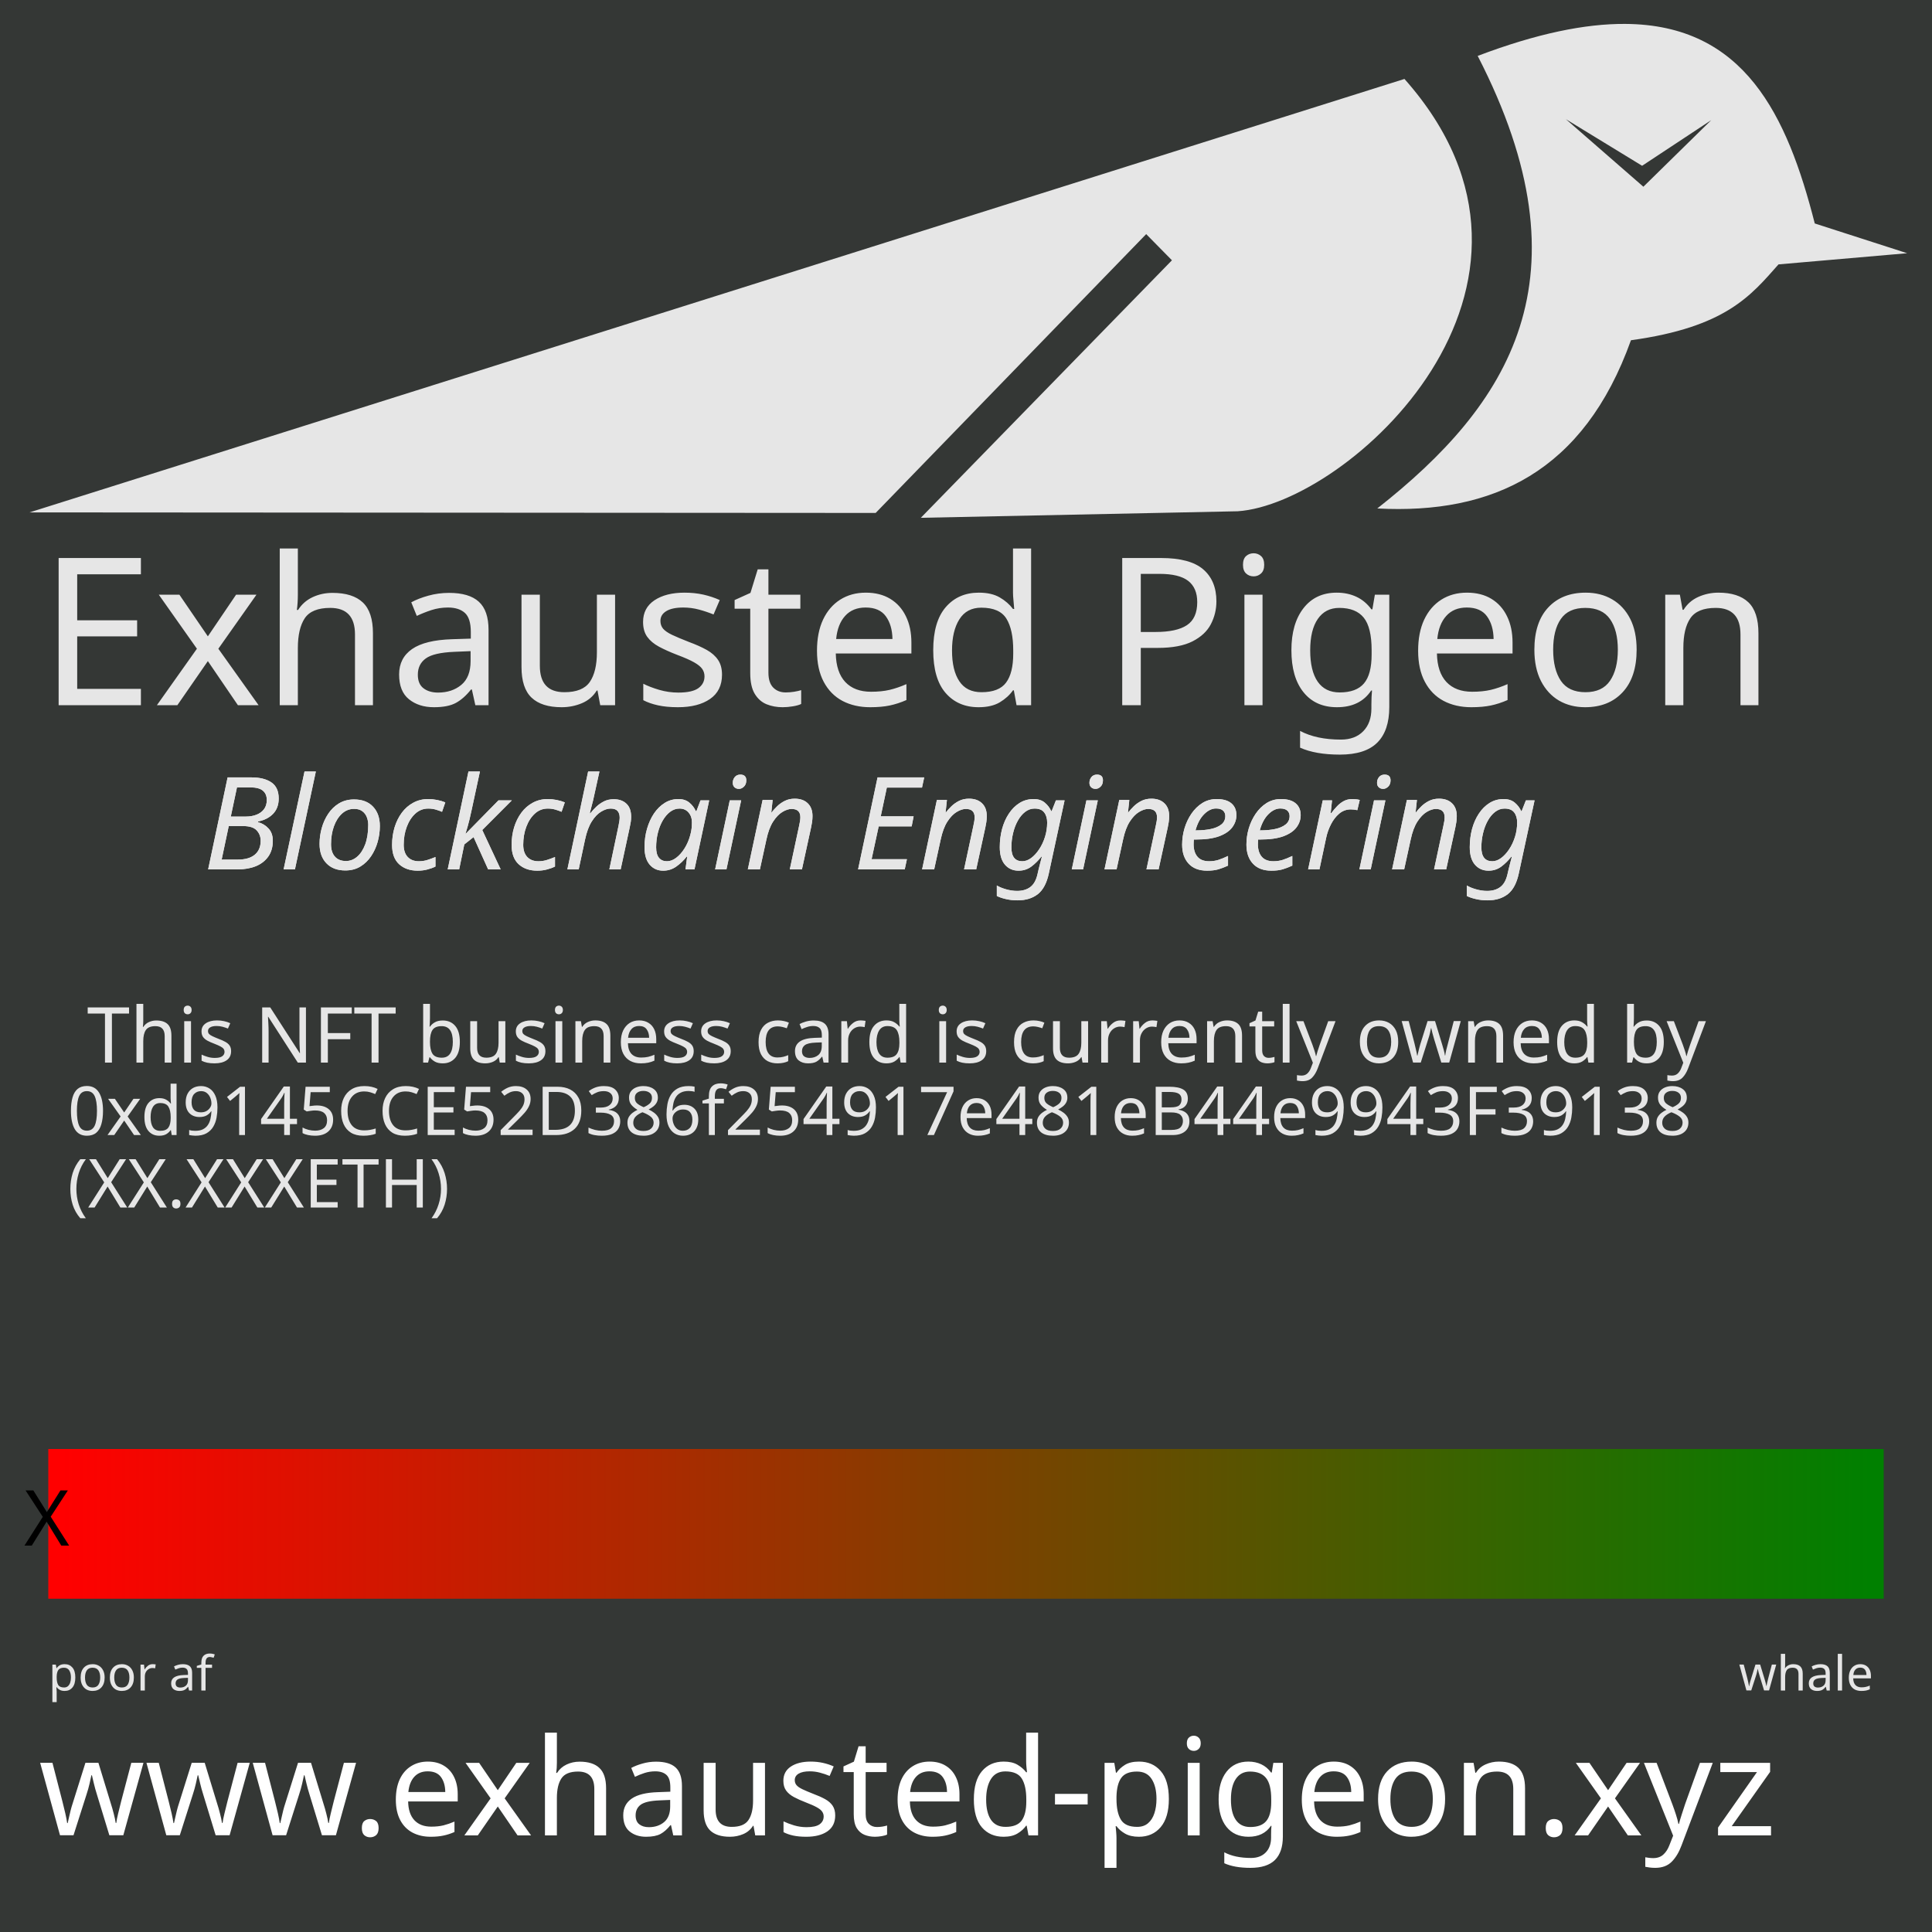
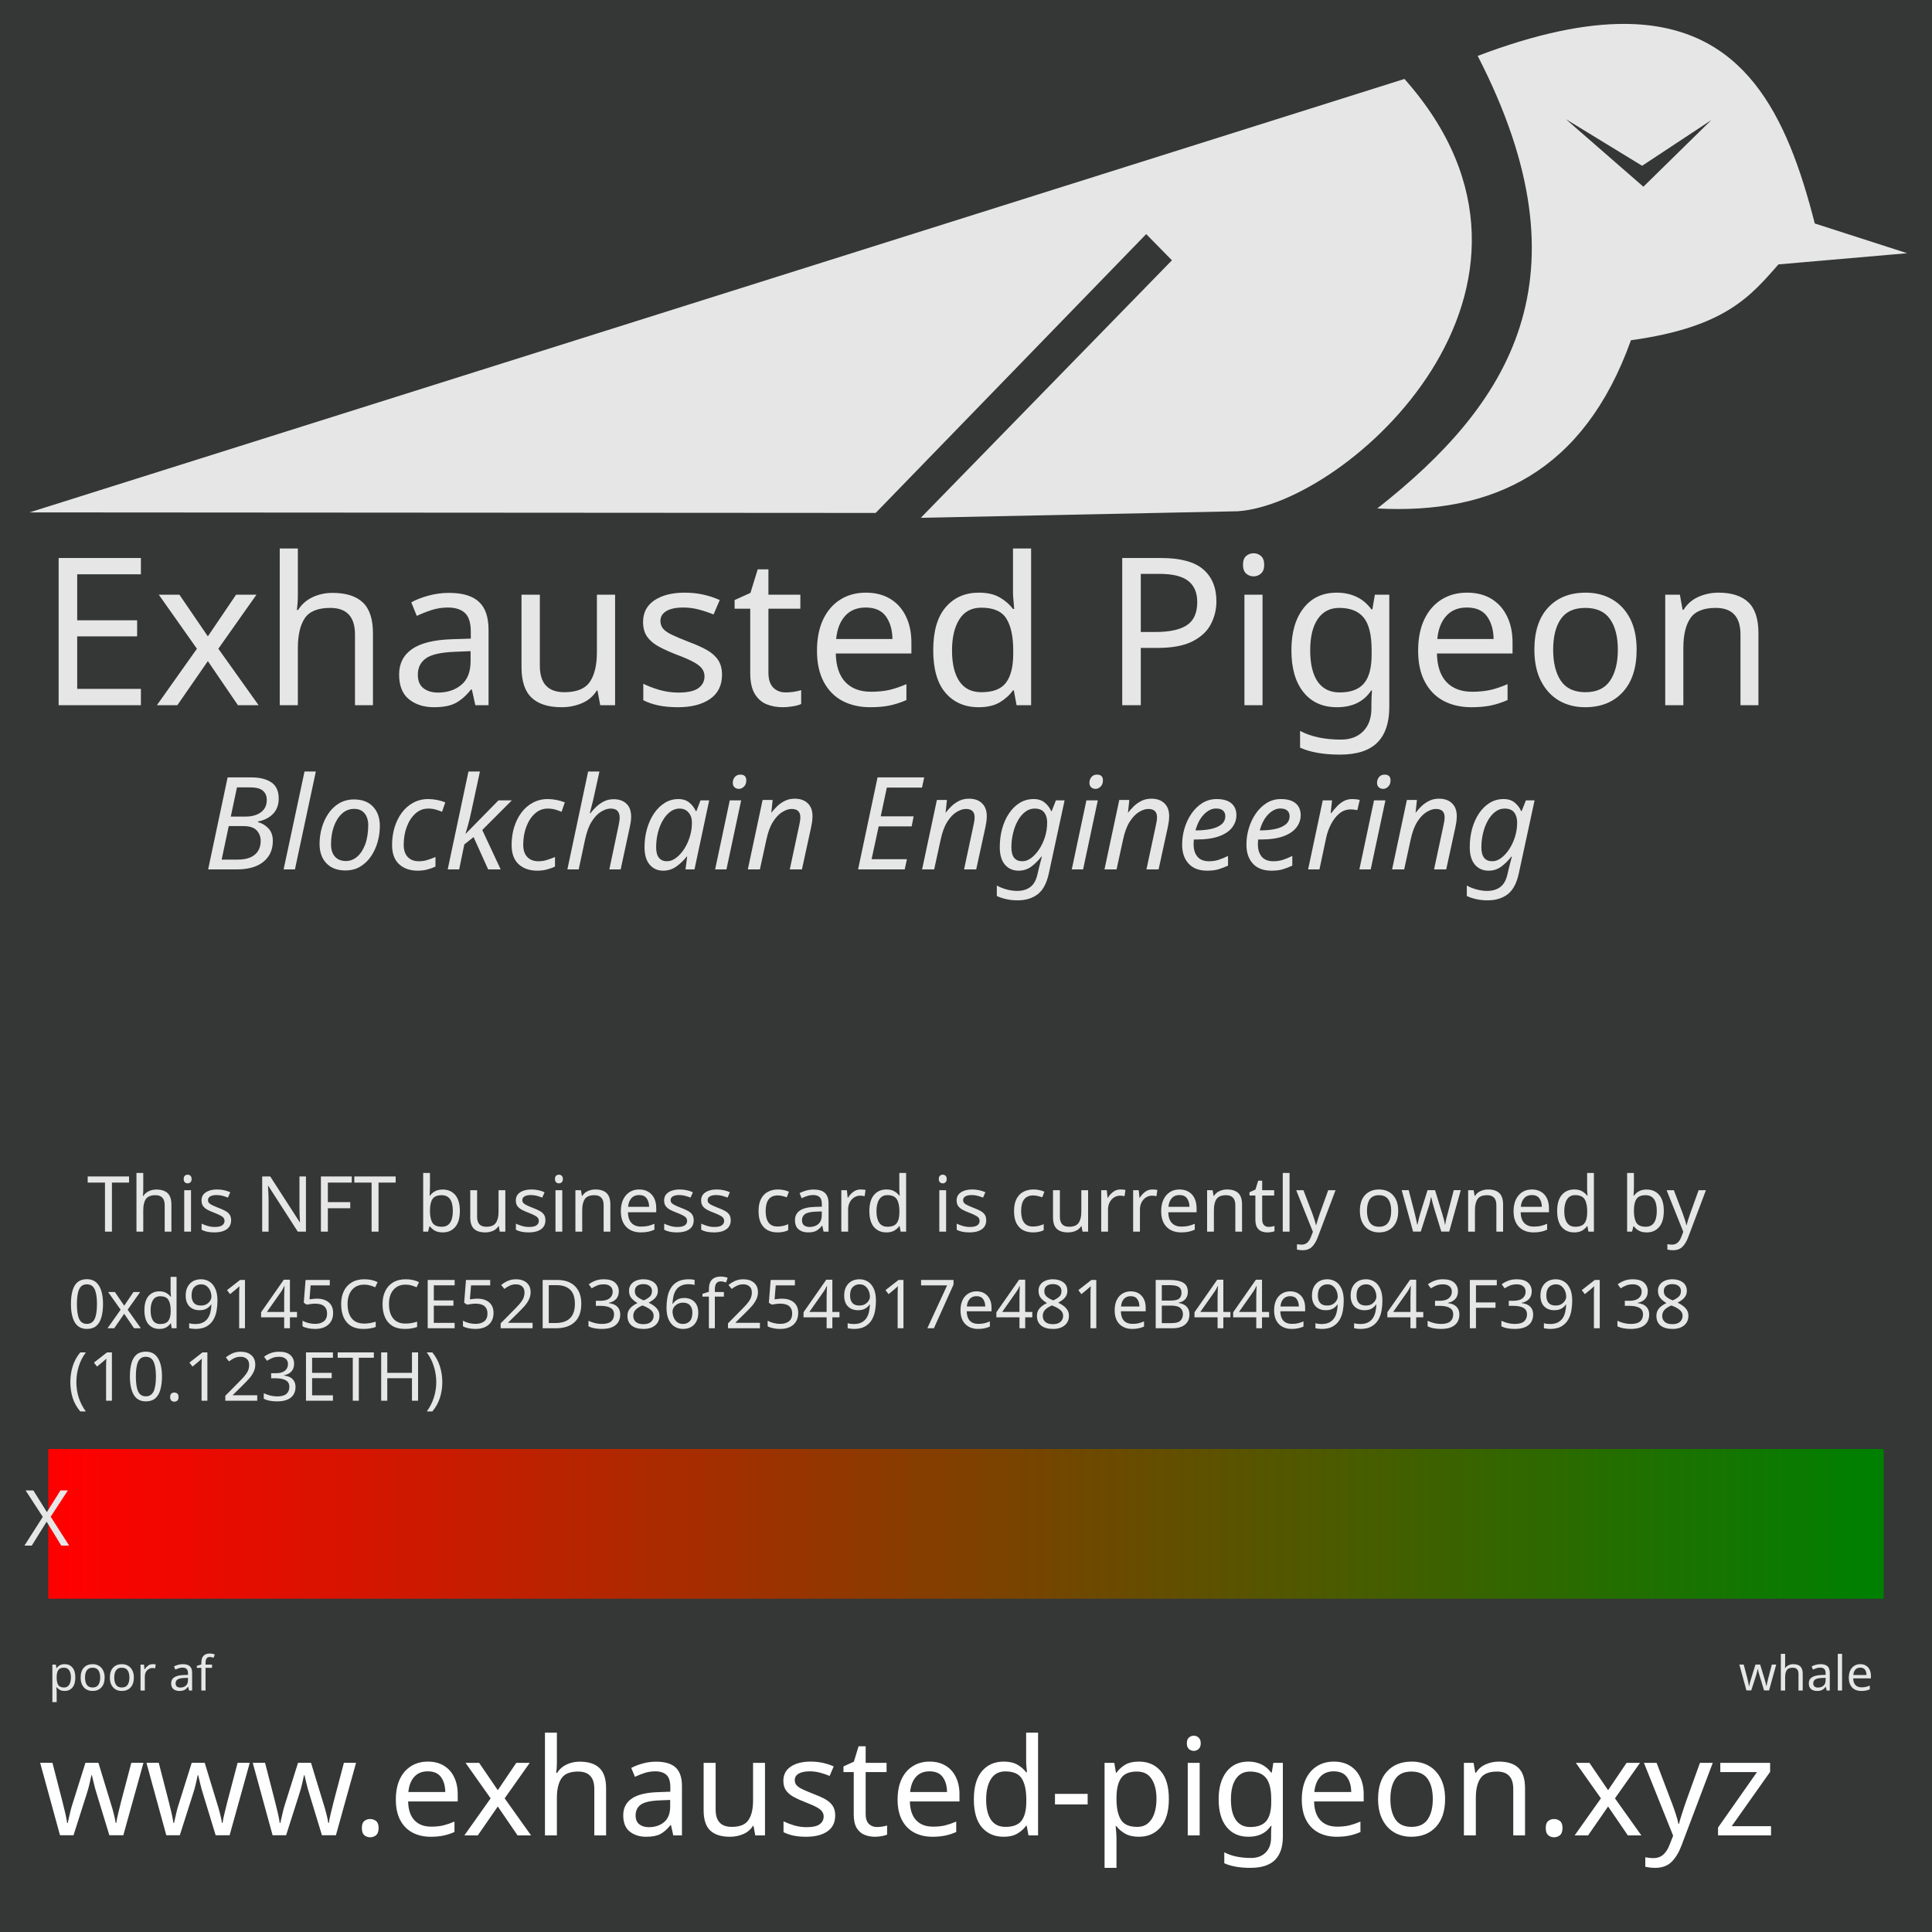
<svg xmlns="http://www.w3.org/2000/svg" viewBox="0 0 400 400" version="1.1">
  <defs>
    <linearGradient id="Gr">
      <stop offset="0%" stop-color="red" />
      <stop offset="100%" stop-color="green" />
    </linearGradient>
  </defs>
  <rect width="400" height="400" fill="#343735" />
  <path style="fill:#e6e6e6" d="M 336.448,4.95 C 328.203,4.903 318.193,6.926 305.94,11.575 329.676,57.682 312.352,83.873 285.15,105.272 309.007,106.544 327.894,97.734 337.671,70.443 357.348,67.74 362.518,61.168 368.222,54.739 L 394.858,52.426 375.728,46.265 C 370.008,23.858 361.181,5.089 336.448,4.95 Z M 324.197,24.675 339.983,34.323 354.296,24.872 340.245,38.659 Z M 6.115,106.086 290.78,16.345 C 329.01,59.411 278.948,104.349 256.245,105.852 L 190.643,107.206 242.638,53.89 237.306,48.47 181.298,106.199 Z" />
  <text style="font-size:42.667px;font-family:sans-serif;fill:#e6e6e6" x="8" y="146">Exhausted Pigeon</text>
  <text style="font-style:italic;font-size:26.667px;font-family:sans-serif;fill:#e6e6e6" x="42" y="180">Blockchain Engineering</text>
-   <text style="font-style:italic;font-size:26.667px;font-family:sans-serif;fill:#e6e6e6" x="42" y="180">Blockchain Engineering</text>
-   <text style="font-size:16px;font-family:sans-serif;fill:#e6e6e6" x="18" y="220">This NFT business card is currently owned by</text>
-   <text style="font-size:14px;font-family:sans-serif;fill:#e6e6e6" x="14" y="235">0xd9145CCE52D386f254917e481eB44e9943F39138</text>
-   <text style="font-size:14px;font-family:sans-serif;fill:#e6e6e6" x="14" y="250">(XX.XXXETH)</text>
+   <text style="font-size:16px;font-family:sans-serif;fill:#e6e6e6" x="18" y="255">This NFT business card is currently owned by</text>
+   <text style="font-size:14px;font-family:sans-serif;fill:#e6e6e6" x="14" y="275">0xd9145CCE52D386f254917e481eB44e9943F39138</text>
+   <text style="font-size:14px;font-family:sans-serif;fill:#e6e6e6" x="14" y="290">(10.123ETH)</text>
  <rect style="fill:url(#Gr)" width="380" height="31" x="10" y="300" />
-   <text style="font-size:16px;font-family:sans-serif;fill:#000000" x="5" y="320">X</text>
+   <text style="font-size:16px;font-family:sans-serif;fill:#e6e6e6" x="5" y="320">X</text>
  <text style="font-size:10px;font-family:sans-serif;fill:#e6e6e6" x="10" y="350">poor af</text>
  <text style="font-size:10px;font-family:sans-serif;fill:#e6e6e6" x="360" y="350">whale</text>
  <text style="font-size:28px;font-family:sans-serif; fill: #ffffff;" x="8" y="380">www.exhausted-pigeon.xyz</text>
</svg>
